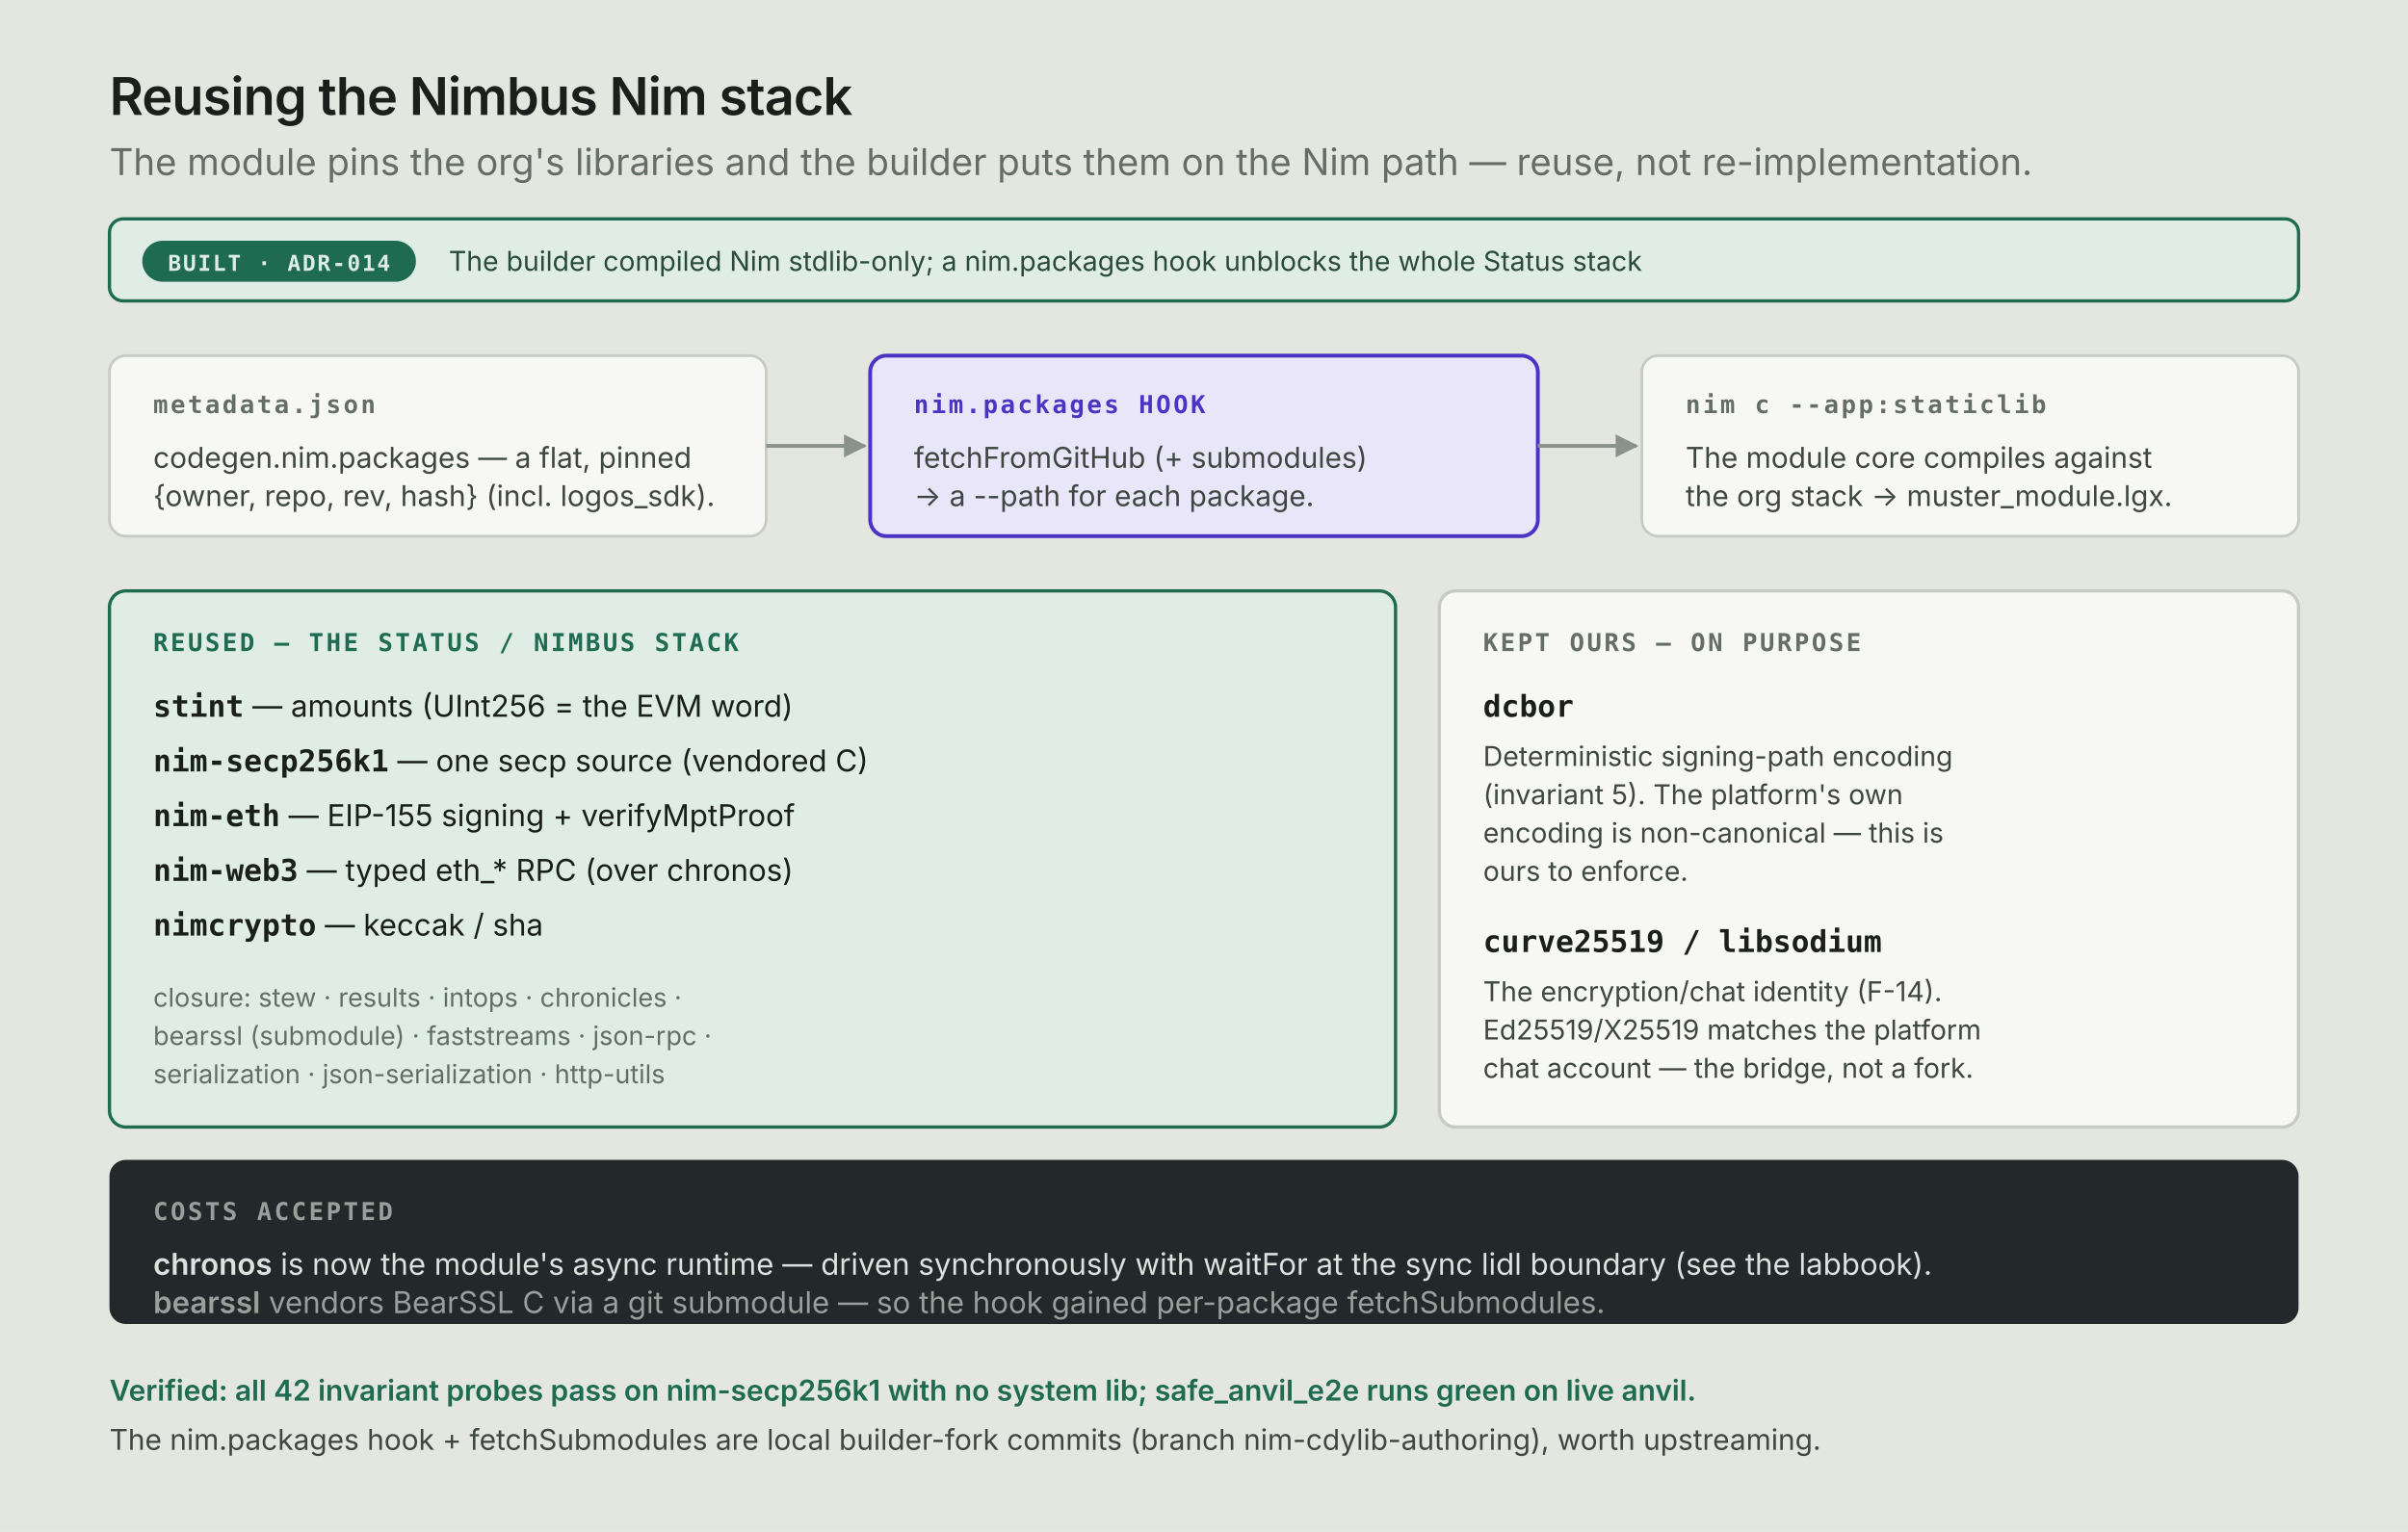
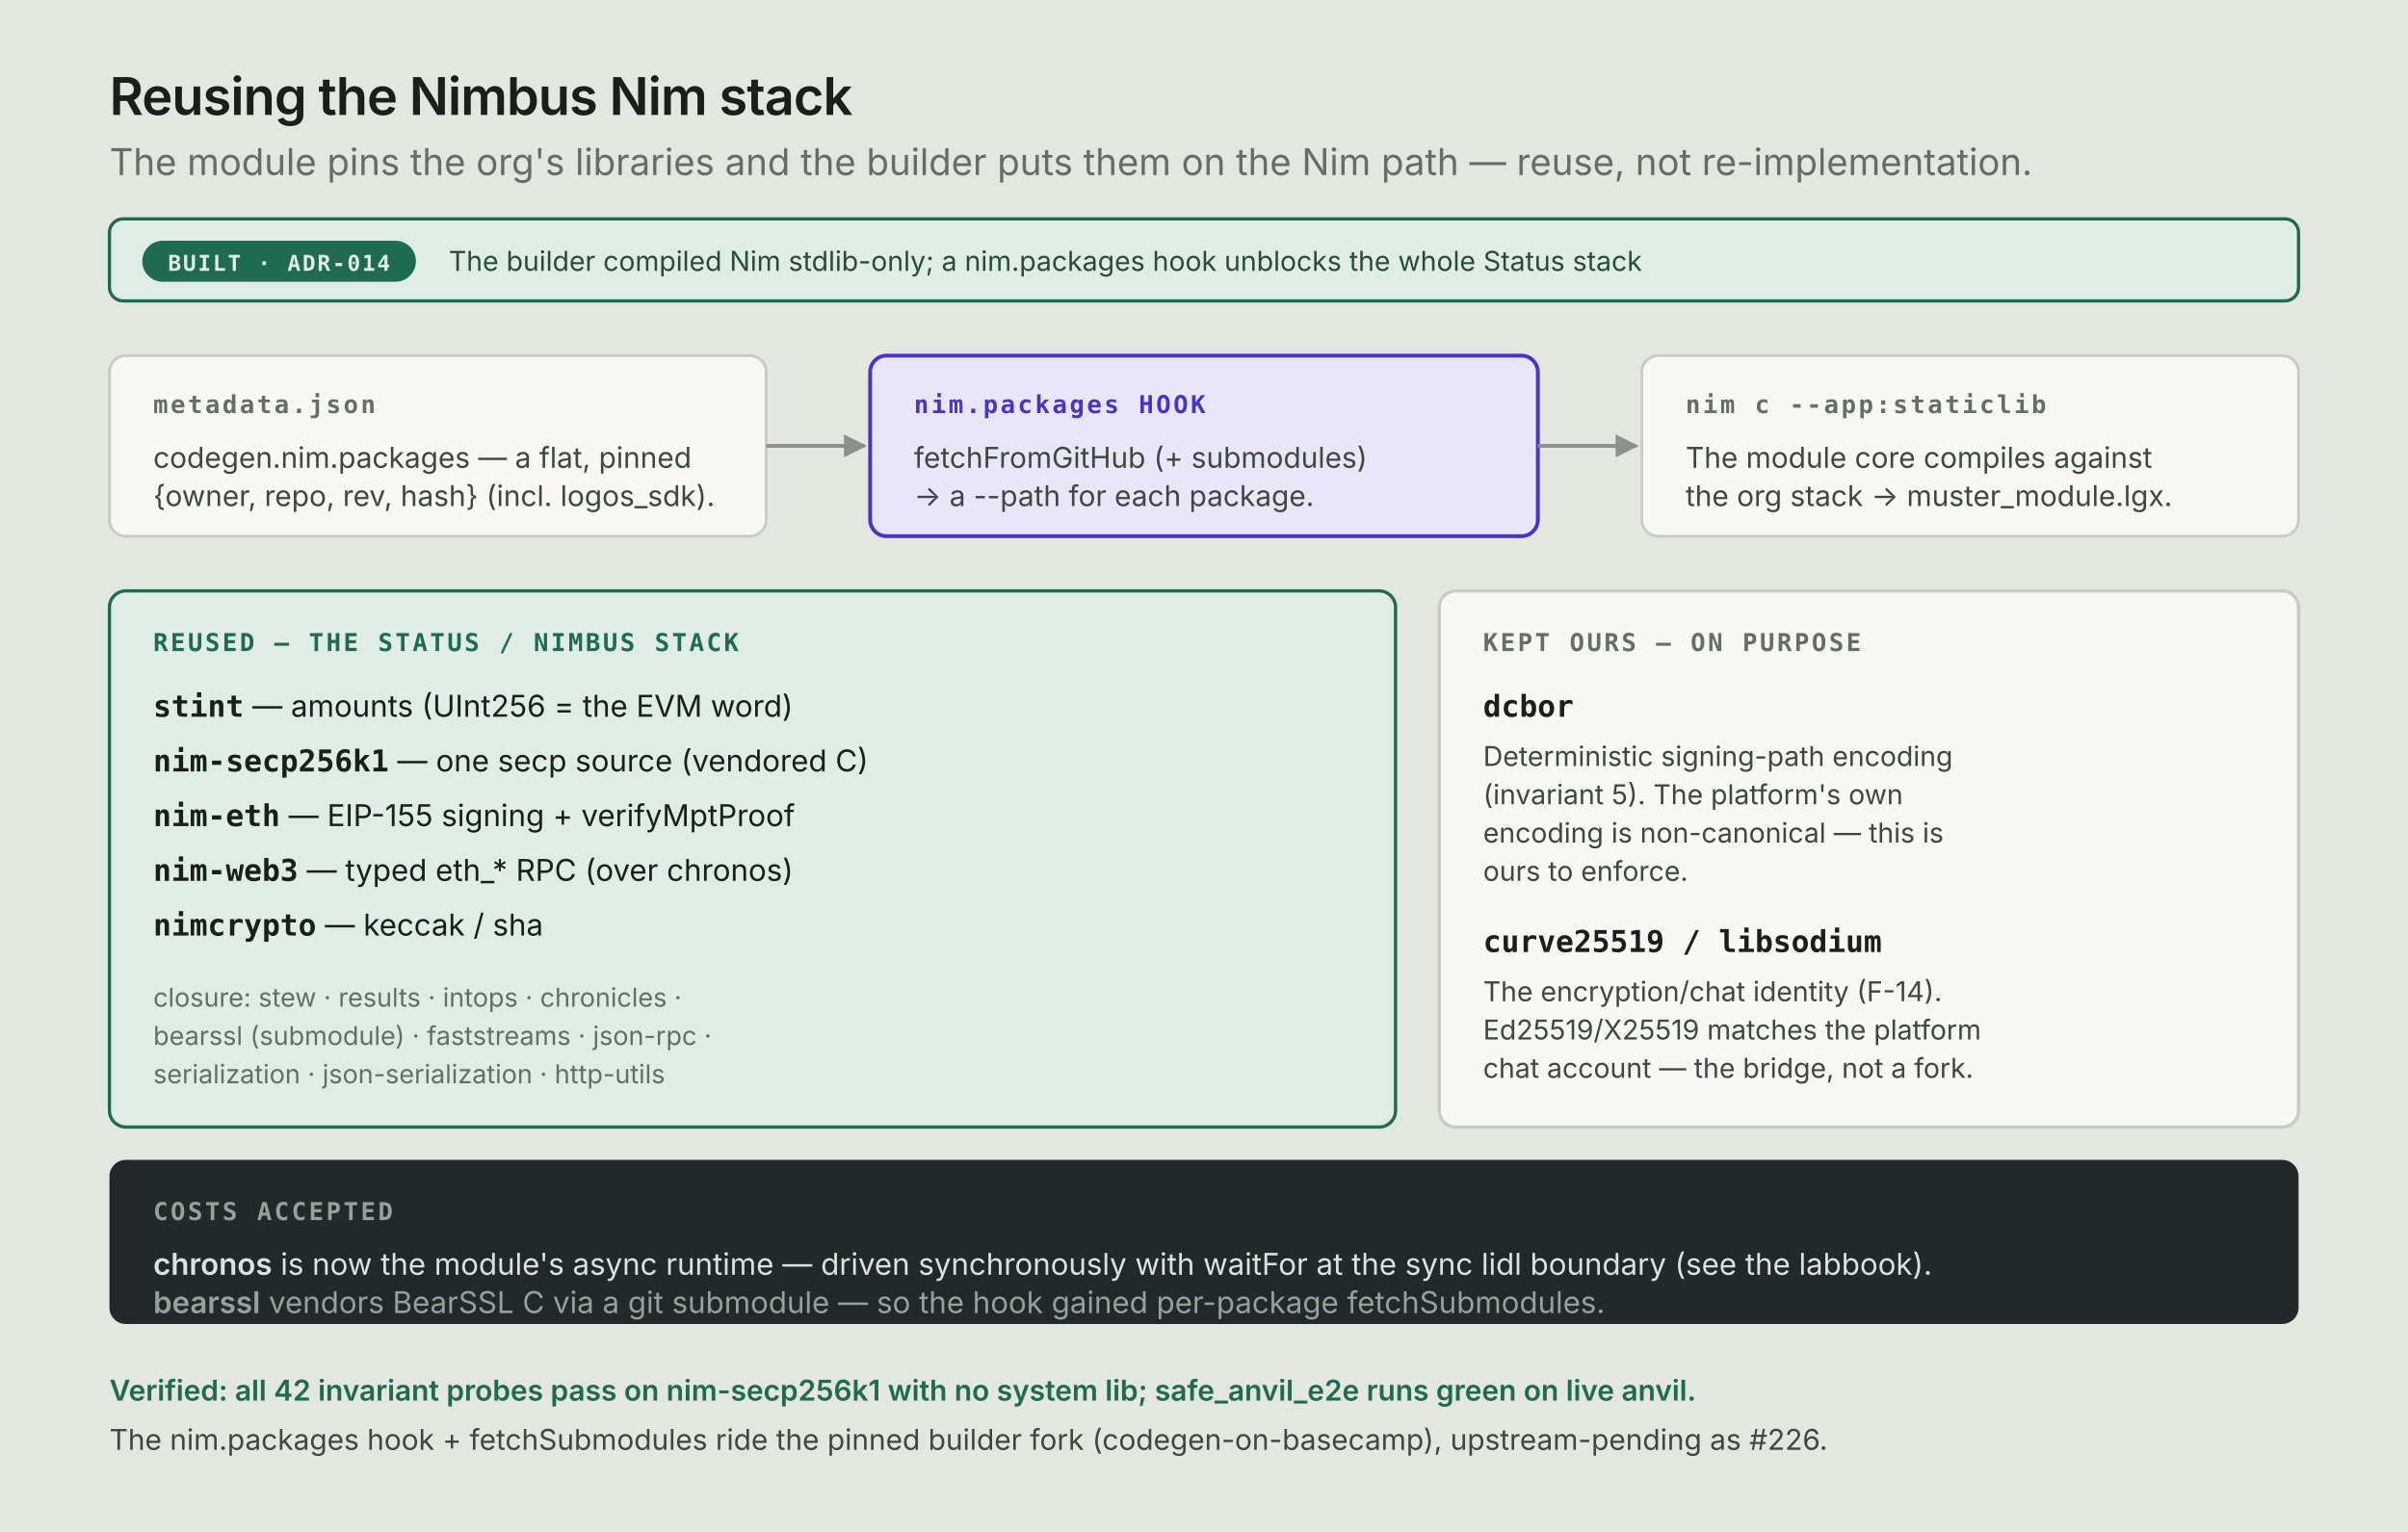
<svg xmlns="http://www.w3.org/2000/svg" viewBox="0 0 880 560" width="880" height="560" font-family="'Instrument Sans',-apple-system,BlinkMacSystemFont,'Segoe UI',sans-serif">
  <defs>
    <marker id="g" viewBox="0 0 10 10" refX="9" refY="5" markerWidth="6" markerHeight="6" orient="auto-start-reverse">
      <path d="M 0 0 L 10 5 L 0 10 z" fill="#8A928C" />
    </marker>
  </defs>
  <rect width="880" height="560" fill="#E4E6E0" />
  <text x="40" y="42" font-size="19" font-weight="600" fill="#1A1F1C" letter-spacing="-0.3">Reusing the Nimbus Nim stack</text>
  <text x="40" y="64" font-size="13.5" fill="#656E66">The module pins the org's libraries and the builder puts them on the Nim path — reuse, not re-implementation.</text>
  <rect x="40" y="80" width="800" height="30" rx="5" fill="#DFEDE6" stroke="#1E6B52" stroke-width="1.2" />
  <rect x="52" y="88" width="100" height="15" rx="7.5" fill="#1E6B52" />
  <text x="102" y="99" font-size="8" font-family="'DM Mono',ui-monospace,Menlo,monospace" font-weight="600" letter-spacing="0.08em" text-anchor="middle" fill="#DFEDE6">BUILT · ADR-014</text>
  <text x="164" y="99" font-size="10" fill="#2A4A3C">The builder compiled Nim stdlib-only; a nim.packages hook unblocks the whole Status stack</text>
  <rect x="40" y="130" width="240" height="66" rx="6" fill="#F7F8F5" stroke="#C6CBC3" stroke-width="1" />
  <text x="56" y="151" font-size="9" font-family="'DM Mono',ui-monospace,Menlo,monospace" font-weight="600" letter-spacing="0.1em" fill="#656E66">metadata.json</text>
  <text x="56" y="171" font-size="10.5" fill="#3F4742">codegen.nim.packages — a flat, pinned</text>
  <text x="56" y="185" font-size="10.5" fill="#3F4742">{owner, repo, rev, hash} (incl. logos_sdk).</text>
  <path d="M 280 163 L 316 163" stroke="#8A928C" stroke-width="1.4" fill="none" marker-end="url(#g)" />
  <rect x="318" y="130" width="244" height="66" rx="6" fill="#EAE6FA" stroke="#4B33C4" stroke-width="1.4" />
  <text x="334" y="151" font-size="9" font-family="'DM Mono',ui-monospace,Menlo,monospace" font-weight="600" letter-spacing="0.1em" fill="#4B33C4">nim.packages HOOK</text>
  <text x="334" y="171" font-size="10.5" fill="#3F4742">fetchFromGitHub (+ submodules)</text>
  <text x="334" y="185" font-size="10.5" fill="#3F4742">→ a --path for each package.</text>
  <path d="M 562 163 L 598 163" stroke="#8A928C" stroke-width="1.4" fill="none" marker-end="url(#g)" />
  <rect x="600" y="130" width="240" height="66" rx="6" fill="#F7F8F5" stroke="#C6CBC3" stroke-width="1" />
  <text x="616" y="151" font-size="9" font-family="'DM Mono',ui-monospace,Menlo,monospace" font-weight="600" letter-spacing="0.1em" fill="#656E66">nim c --app:staticlib</text>
  <text x="616" y="171" font-size="10.5" fill="#3F4742">The module core compiles against</text>
  <text x="616" y="185" font-size="10.5" fill="#3F4742">the org stack → muster_module.lgx.</text>
  <rect x="40" y="216" width="470" height="196" rx="6" fill="#DFEDE6" stroke="#1E6B52" stroke-width="1.2" />
  <text x="56" y="238" font-size="9" font-family="'DM Mono',ui-monospace,Menlo,monospace" font-weight="600" letter-spacing="0.1em" fill="#1E6B52">REUSED — THE STATUS / NIMBUS STACK</text>
  <text x="56" y="262" font-size="11" fill="#1A1F1C">
    <tspan font-weight="600" font-family="'DM Mono',ui-monospace,Menlo,monospace">stint</tspan>  — amounts (UInt256 = the EVM word)</text>
  <text x="56" y="282" font-size="11" fill="#1A1F1C">
    <tspan font-weight="600" font-family="'DM Mono',ui-monospace,Menlo,monospace">nim-secp256k1</tspan>  — one secp source (vendored C)</text>
  <text x="56" y="302" font-size="11" fill="#1A1F1C">
    <tspan font-weight="600" font-family="'DM Mono',ui-monospace,Menlo,monospace">nim-eth</tspan>  — EIP-155 signing + verifyMptProof</text>
  <text x="56" y="322" font-size="11" fill="#1A1F1C">
    <tspan font-weight="600" font-family="'DM Mono',ui-monospace,Menlo,monospace">nim-web3</tspan>  — typed eth_* RPC (over chronos)</text>
  <text x="56" y="342" font-size="11" fill="#1A1F1C">
    <tspan font-weight="600" font-family="'DM Mono',ui-monospace,Menlo,monospace">nimcrypto</tspan>  — keccak / sha</text>
  <text x="56" y="368" font-size="9.5" fill="#656E66">closure: stew · results · intops · chronicles ·</text>
  <text x="56" y="382" font-size="9.5" fill="#656E66">bearssl (submodule) · faststreams · json-rpc ·</text>
  <text x="56" y="396" font-size="9.5" fill="#656E66">serialization · json-serialization · http-utils</text>
  <rect x="526" y="216" width="314" height="196" rx="6" fill="#F7F8F5" stroke="#C6CBC3" stroke-width="1.2" />
  <text x="542" y="238" font-size="9" font-family="'DM Mono',ui-monospace,Menlo,monospace" font-weight="600" letter-spacing="0.1em" fill="#656E66">KEPT OURS — ON PURPOSE</text>
  <text x="542" y="262" font-size="11" font-weight="600" font-family="'DM Mono',ui-monospace,Menlo,monospace" fill="#1A1F1C">dcbor</text>
  <text x="542" y="280" font-size="10" fill="#3F4742">Deterministic signing-path encoding</text>
  <text x="542" y="294" font-size="10" fill="#3F4742">(invariant 5). The platform's own</text>
  <text x="542" y="308" font-size="10" fill="#3F4742">encoding is non-canonical — this is</text>
  <text x="542" y="322" font-size="10" fill="#3F4742">ours to enforce.</text>
  <text x="542" y="348" font-size="11" font-weight="600" font-family="'DM Mono',ui-monospace,Menlo,monospace" fill="#1A1F1C">curve25519 / libsodium</text>
  <text x="542" y="366" font-size="10" fill="#3F4742">The encryption/chat identity (F-14).</text>
  <text x="542" y="380" font-size="10" fill="#3F4742">Ed25519/X25519 matches the platform</text>
  <text x="542" y="394" font-size="10" fill="#3F4742">chat account — the bridge, not a fork.</text>
  <rect x="40" y="424" width="800" height="60" rx="6" fill="#23282A" />
  <text x="56" y="446" font-size="9" font-family="'DM Mono',ui-monospace,Menlo,monospace" font-weight="600" letter-spacing="0.1em" fill="#96A19B">COSTS ACCEPTED</text>
  <text x="56" y="466" font-size="11" fill="#DCE2DE">
    <tspan font-weight="600">chronos</tspan> is now the module's async runtime — driven synchronously with waitFor at the sync lidl boundary (see the labbook).</text>
  <text x="56" y="480" font-size="11" fill="#96A19B">
    <tspan font-weight="600">bearssl</tspan> vendors BearSSL C via a git submodule — so the hook gained per-package fetchSubmodules.</text>
  <text x="40" y="512" font-size="10.5" font-weight="600" fill="#1E6B52">Verified: all 42 invariant probes pass on nim-secp256k1 with no system lib; safe_anvil_e2e runs green on live anvil.</text>
-   <text x="40" y="530" font-size="10.5" fill="#3F4742">The nim.packages hook + fetchSubmodules are local builder-fork commits (branch nim-cdylib-authoring), worth upstreaming.</text>
+   <text x="40" y="530" font-size="10.5" fill="#3F4742">The nim.packages hook + fetchSubmodules ride the pinned builder fork (codegen-on-basecamp), upstream-pending as #226.</text>
</svg>
